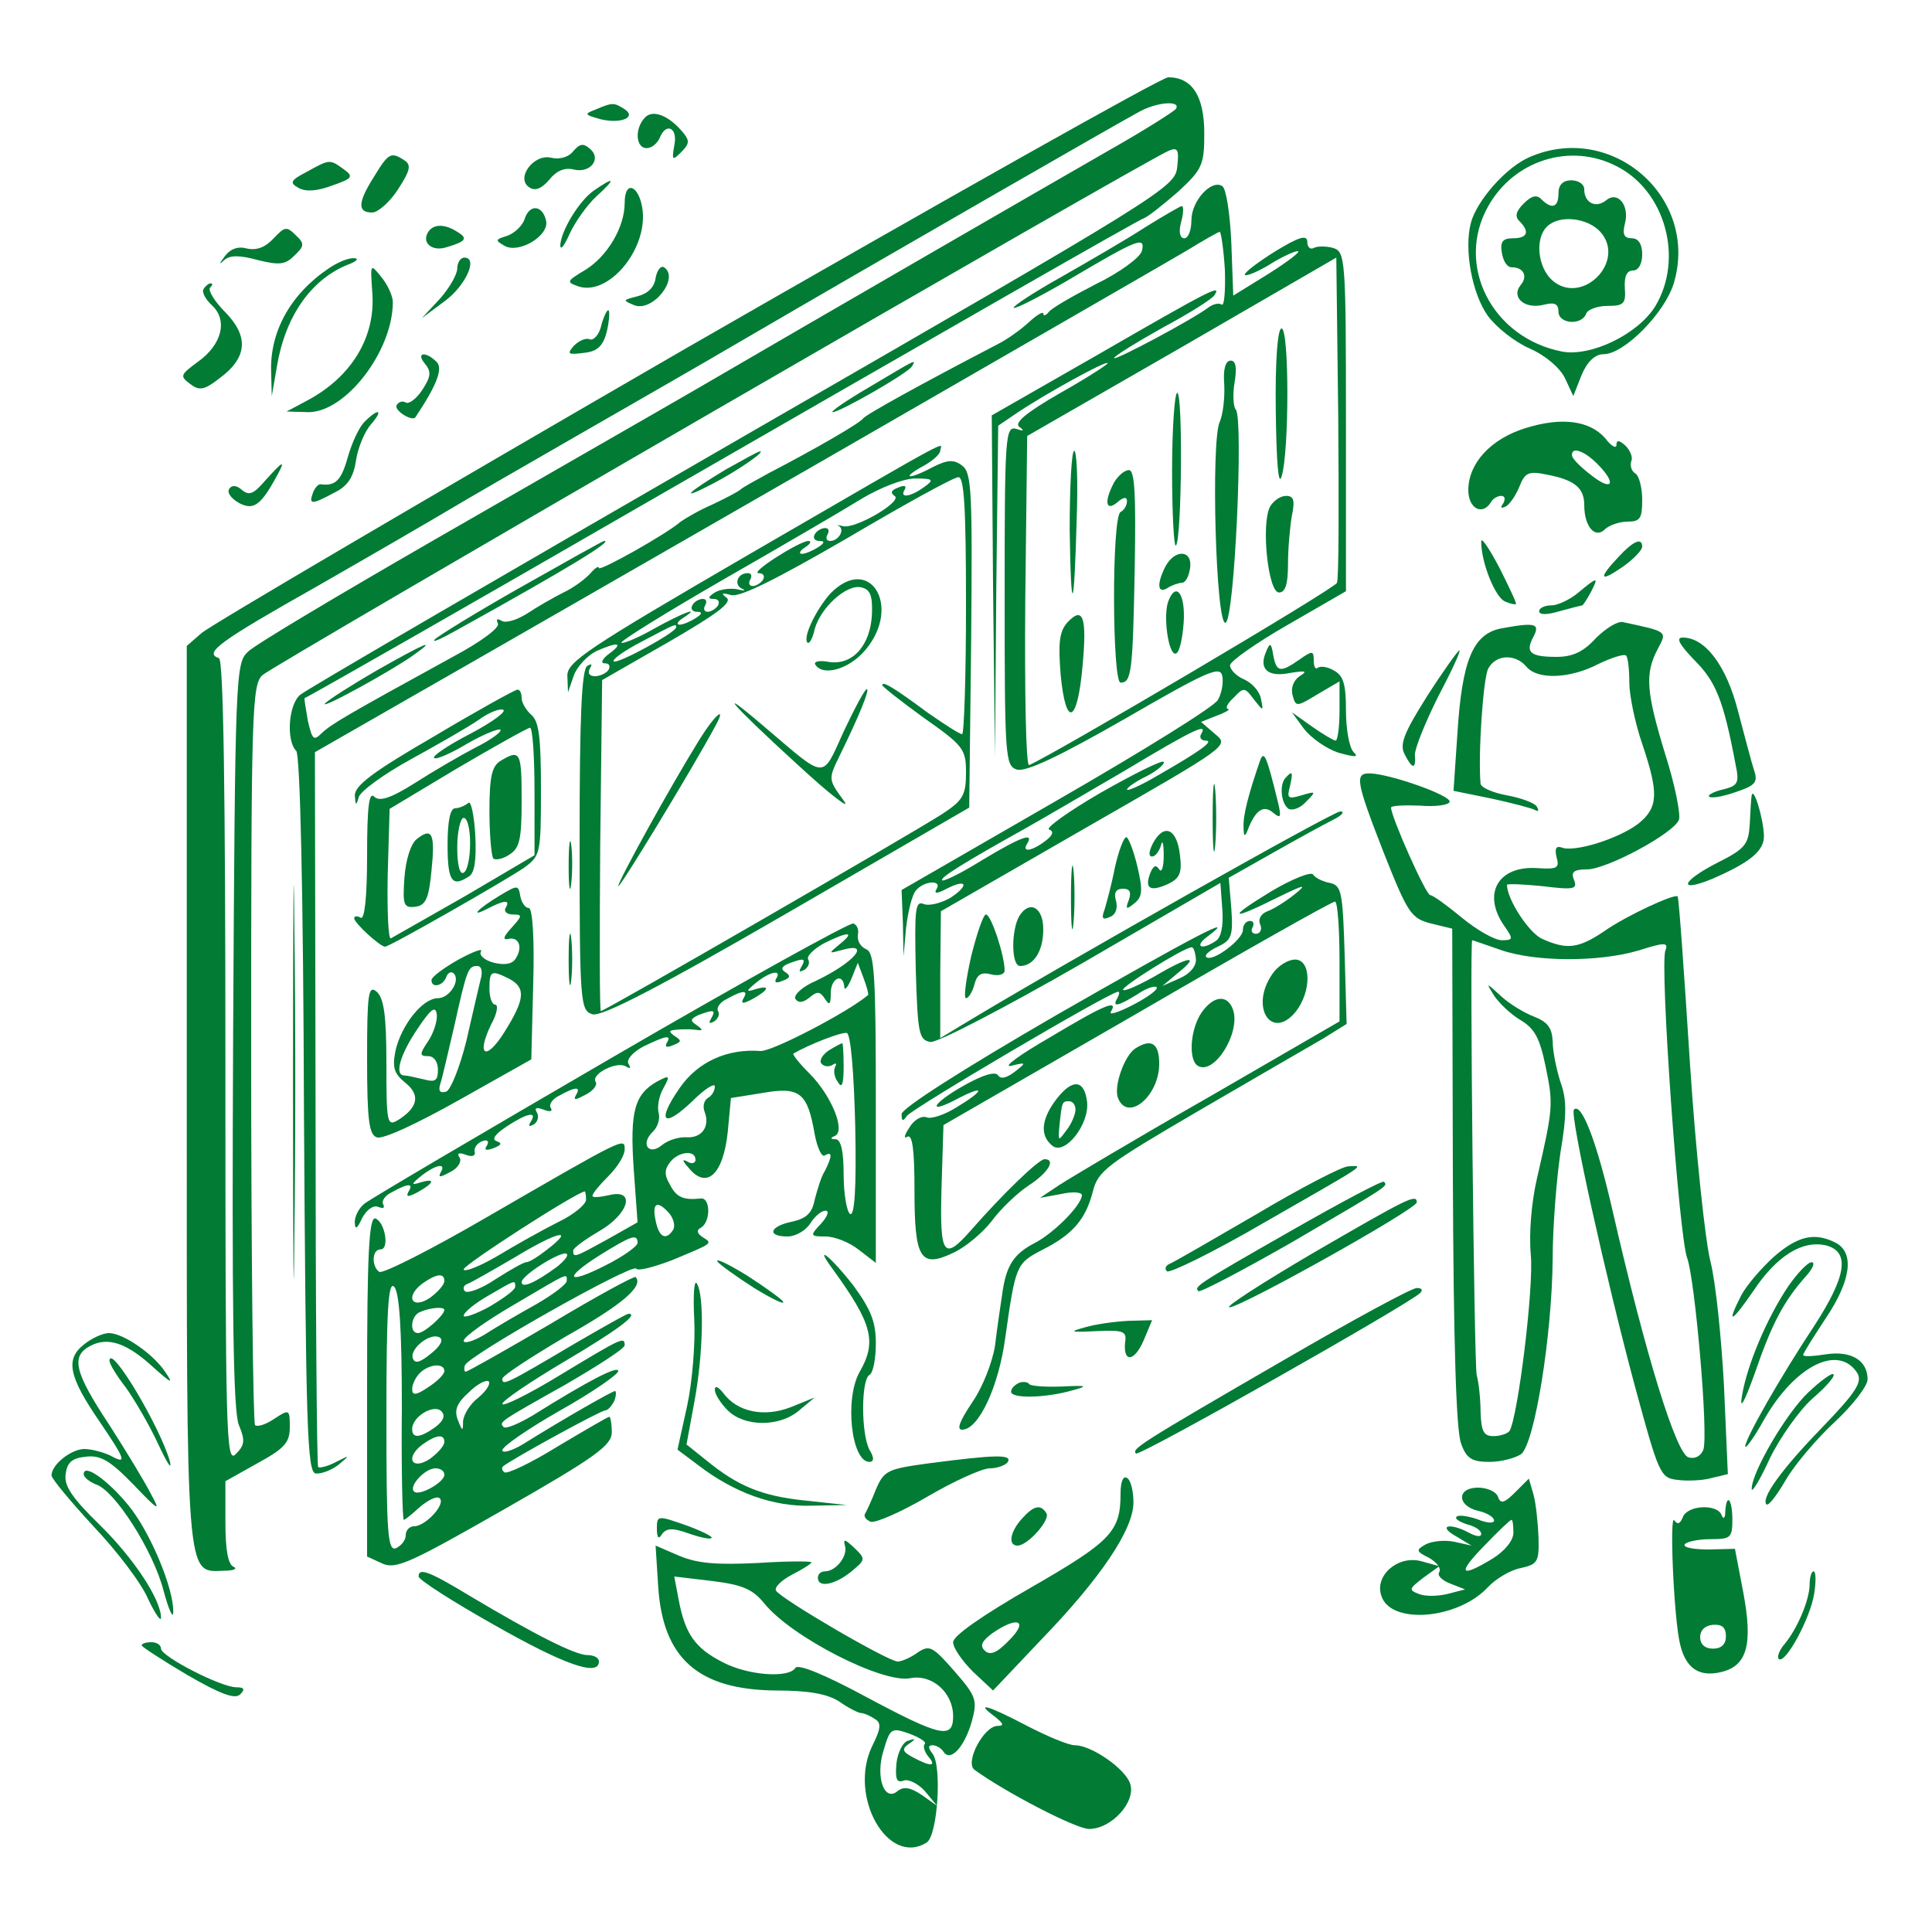
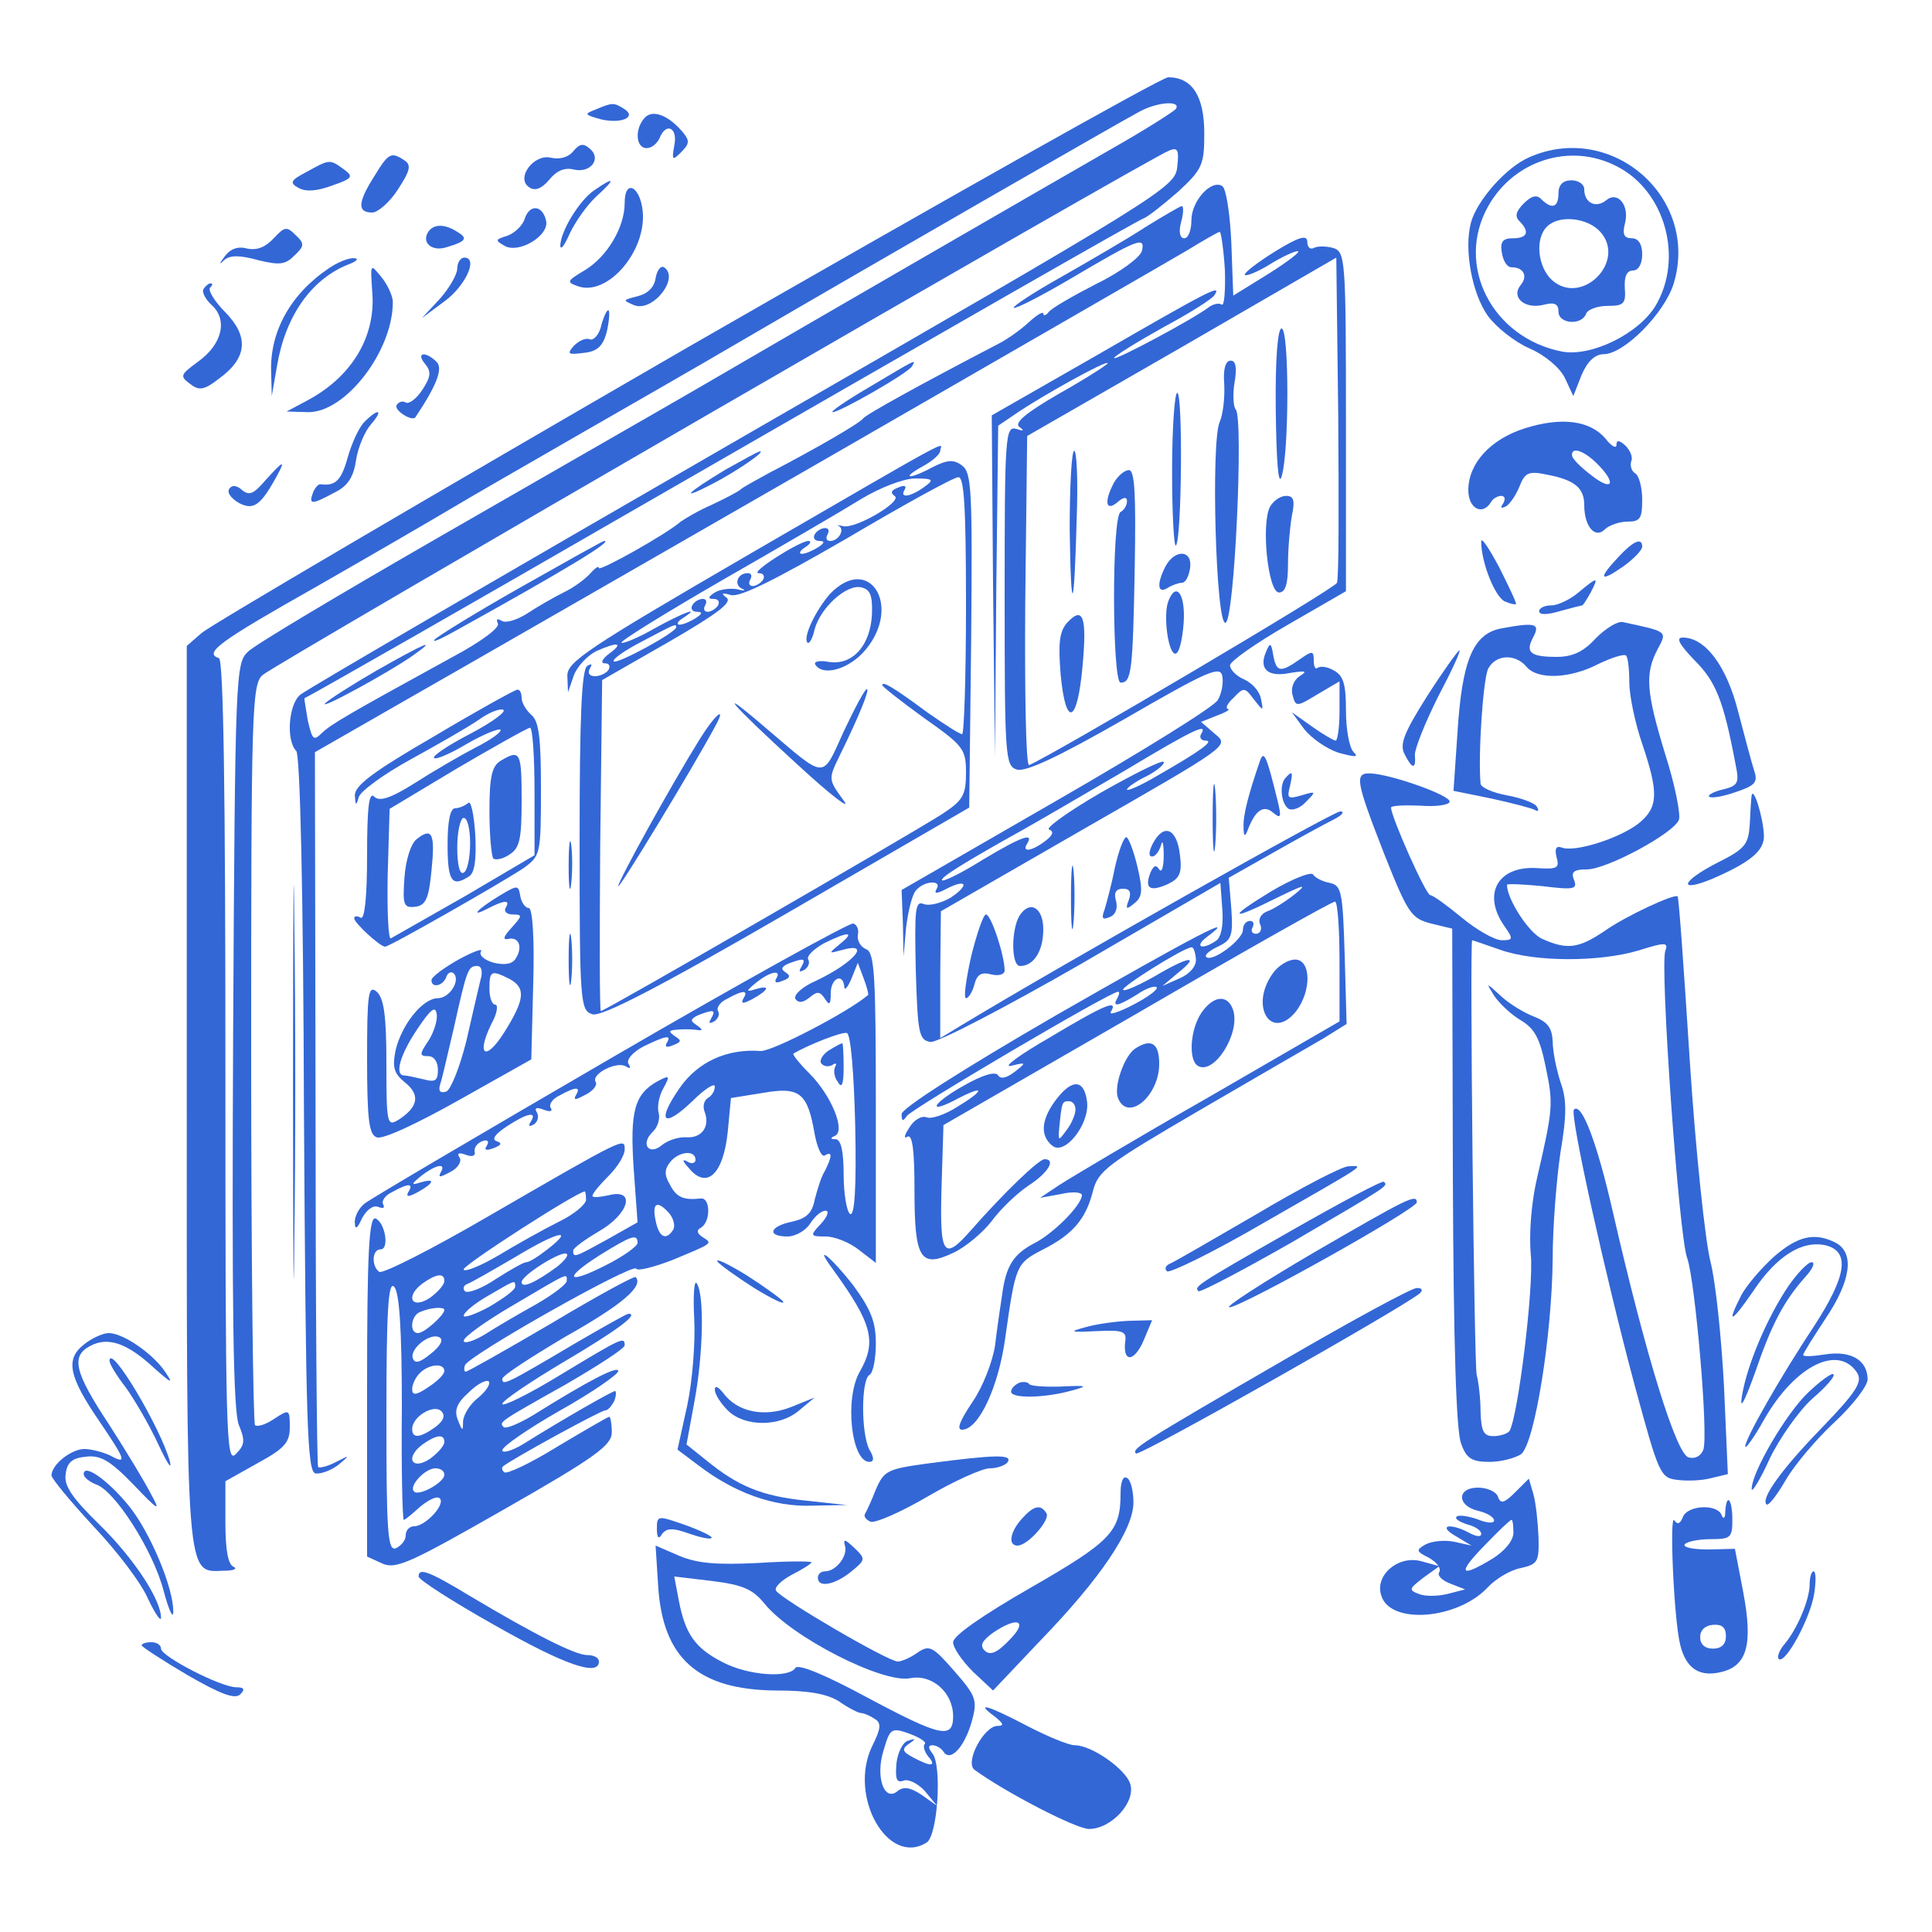
<svg xmlns="http://www.w3.org/2000/svg" version="1.0" width="300pt" height="300pt" viewBox="0 0 300 300" preserveAspectRatio="xMidYMid meet">
-   <g transform="translate(0,300) scale(0.1,-0.1)" fill="#027b35" stroke="none">
+   <g transform="translate(0,300) scale(0.1,-0.1)" fill="#3367d6" stroke="none">
    <path d="M1065 2459 c-401 -232 -740 -431 -752 -442 l-23 -20 0 -697 c0 -764 -2 -741 58 -739 15 0 21 3 15 6 -9 3 -13 27 -13 69 l0 64 50 28 c42 23 50 32 50 56 0 28 -1 28 -24 13 -13 -9 -26 -13 -30 -10 -3 4 -6 264 -6 578 0 532 1 573 18 587 18 16 1379 804 1407 814 14 6 16 1 13 -25 -3 -32 -20 -42 -674 -419 -369 -213 -679 -393 -688 -401 -18 -15 -22 -71 -6 -87 6 -6 11 -217 12 -564 3 -487 5 -555 18 -558 9 -1 24 5 35 13 19 16 19 16 -3 5 -13 -7 -26 -10 -28 -8 -2 3 -4 253 -4 557 l-1 553 143 82 c79 45 373 214 653 375 281 162 531 306 558 322 26 16 49 29 51 29 2 0 6 -27 8 -59 1 -33 -1 -57 -5 -54 -4 3 -13 1 -20 -4 -23 -18 -147 -84 -147 -79 0 3 34 24 75 47 41 22 78 45 81 51 11 17 -5 9 -180 -92 l-166 -95 2 -265 3 -265 2 257 3 257 28 19 c41 28 142 84 142 78 0 -2 -34 -24 -75 -47 -52 -30 -71 -46 -62 -52 8 -6 7 -7 -5 -3 -17 5 -18 -12 -18 -259 0 -252 1 -264 19 -270 14 -4 65 20 168 79 128 74 148 83 151 66 2 -10 -1 -27 -7 -37 -5 -10 -118 -80 -250 -156 l-241 -139 2 -51 1 -52 4 45 c3 24 9 50 15 57 13 16 42 17 32 2 -4 -7 1 -7 16 1 31 16 36 6 6 -14 -14 -8 -32 -13 -41 -10 -14 6 -15 -6 -13 -102 3 -100 5 -109 23 -112 11 -1 115 53 235 122 l215 125 3 -41 c2 -26 -2 -44 -10 -49 -22 -15 -34 -9 -14 6 52 39 -17 3 -235 -122 -145 -84 -239 -144 -239 -153 0 -11 2 -12 8 -3 7 11 316 193 328 193 3 0 2 -4 -1 -10 -9 -15 2 -12 31 6 13 9 27 14 30 11 3 -3 -13 -15 -36 -27 -23 -12 -39 -17 -35 -11 12 20 -10 11 -95 -40 -47 -27 -74 -47 -60 -44 24 6 24 5 6 -9 -13 -10 -22 -12 -26 -6 -4 7 -24 1 -54 -16 -51 -29 -57 -46 -7 -19 41 21 40 12 -3 -14 -19 -12 -40 -19 -47 -16 -8 3 -20 -4 -27 -16 -8 -12 -9 -18 -3 -14 8 4 11 -22 11 -83 0 -107 9 -122 61 -97 19 9 45 31 59 49 13 18 39 43 57 55 31 20 43 41 25 41 -9 0 -64 -53 -114 -110 -43 -49 -49 -40 -46 66 l3 97 300 173 c165 96 303 174 308 174 4 0 7 -42 7 -93 l0 -93 -202 -117 c-112 -64 -216 -126 -233 -137 l-30 -20 33 6 c17 4 32 3 32 -2 -1 -16 -44 -59 -73 -74 -33 -17 -45 -35 -51 -81 -3 -19 -8 -54 -11 -79 -4 -25 -19 -64 -35 -87 -20 -30 -25 -43 -16 -43 26 0 57 68 67 143 16 113 17 115 57 136 48 24 68 48 79 91 8 32 22 42 164 125 86 50 172 100 193 112 l37 23 -3 107 c-3 99 -5 108 -23 112 -11 2 -23 8 -26 13 -3 5 -33 -7 -65 -26 -69 -42 -65 -47 9 -10 43 21 48 22 27 5 -14 -11 -33 -23 -42 -26 -10 -4 -15 -12 -11 -21 3 -7 0 -14 -7 -14 -6 0 -8 5 -5 10 3 6 1 10 -4 10 -6 0 -11 -6 -11 -14 0 -15 -48 -51 -57 -42 -3 3 5 10 18 16 21 10 24 16 21 59 l-4 48 69 39 c37 21 79 44 93 51 14 7 19 13 11 13 -11 0 -431 -237 -588 -332 l-33 -20 0 99 1 98 224 129 c223 128 224 128 202 146 l-22 19 25 10 c14 5 21 10 17 10 -5 1 -1 9 9 18 15 16 17 16 31 -3 15 -19 15 -19 11 1 -2 11 -13 24 -26 30 -12 5 -22 15 -22 22 0 6 41 35 90 63 l90 52 0 263 c0 254 -1 264 -20 270 -11 3 -24 3 -30 0 -5 -3 -10 1 -10 9 0 12 -12 9 -51 -15 -27 -17 -48 -33 -46 -36 3 -2 20 5 38 16 19 12 39 21 44 21 6 0 -15 -16 -45 -35 l-55 -34 -3 82 c-2 45 -8 84 -14 88 -17 11 -48 -23 -48 -53 0 -16 -5 -28 -11 -28 -7 0 -9 10 -5 25 4 14 4 25 1 25 -2 0 -28 -15 -57 -33 -29 -19 -88 -53 -130 -77 -43 -24 -76 -46 -74 -48 3 -2 42 18 88 45 105 62 117 67 111 43 -3 -10 -34 -33 -71 -51 -37 -19 -70 -38 -74 -44 -4 -5 -8 -6 -8 -2 0 4 -10 -2 -22 -13 -13 -12 -34 -27 -48 -34 -121 -63 -206 -110 -210 -116 -5 -7 -70 -45 -145 -84 -22 -12 -42 -23 -45 -26 -3 -3 -22 -13 -43 -23 -21 -9 -43 -22 -50 -27 -23 -20 -127 -78 -127 -72 0 4 -6 0 -13 -8 -7 -8 -25 -22 -42 -30 -16 -8 -42 -23 -57 -33 -16 -10 -33 -15 -39 -11 -7 4 -9 3 -6 -4 4 -6 -25 -28 -70 -52 -164 -90 -188 -104 -203 -118 -13 -13 -15 -11 -22 19 -3 19 -6 34 -5 35 8 3 279 158 497 284 521 300 795 457 806 461 6 2 30 21 53 41 38 35 41 42 41 91 0 58 -19 87 -56 87 -10 0 -347 -190 -749 -421z m761 372 c-3 -4 -47 -32 -98 -61 -101 -58 -449 -259 -648 -375 -69 -40 -249 -143 -400 -230 -151 -87 -284 -166 -295 -177 -19 -18 -20 -33 -23 -595 -2 -427 0 -585 9 -606 10 -24 9 -31 -5 -45 -15 -15 -16 26 -16 608 0 420 -3 626 -10 628 -24 8 -1 25 153 112 89 51 182 105 207 120 25 15 110 64 190 110 80 46 197 113 260 150 216 126 595 344 620 357 28 15 64 17 56 4z m250 -736 c-3 -9 -442 -268 -478 -283 -5 -2 -7 112 -6 254 l3 257 240 138 240 139 3 -247 c1 -136 1 -252 -2 -258z m-211 -235 c-3 -5 0 -10 7 -10 14 0 -6 -15 -74 -54 -27 -16 -48 -25 -48 -22 0 3 14 13 31 21 17 9 28 19 26 22 -3 3 -47 -19 -98 -48 -50 -29 -86 -55 -80 -57 8 -3 6 -9 -6 -18 -21 -16 -37 -18 -28 -4 11 18 -9 11 -69 -25 -32 -20 -60 -34 -63 -32 -4 4 33 27 128 80 25 14 95 55 155 90 110 66 130 75 119 57z m-8 -349 c1 -11 -9 -23 -25 -30 l-27 -12 25 21 c35 28 15 25 -37 -6 -25 -14 -47 -24 -49 -21 -4 4 93 65 106 66 3 1 6 -7 7 -18z" />
    <path d="M1981 2363 c1 -80 4 -119 9 -103 12 37 12 230 0 230 -6 0 -10 -49 -9 -127z" />
    <path d="M1901 2403 c1 -21 -2 -47 -7 -58 -14 -30 -6 -317 9 -312 14 4 28 316 16 331 -4 4 -5 24 -2 42 4 23 2 34 -6 34 -8 0 -12 -13 -10 -37z" />
    <path d="M1820 2268 c0 -67 3 -119 6 -115 9 9 11 237 2 237 -4 0 -8 -55 -8 -122z" />
    <path d="M1661 2178 c2 -140 7 -131 11 20 2 56 0 102 -4 102 -4 0 -7 -55 -7 -122z" />
    <path d="M1730 2251 c-16 -30 -13 -46 5 -31 9 8 15 9 15 2 0 -6 -4 -14 -10 -17 -14 -8 -13 -265 0 -265 17 0 19 16 22 178 2 115 0 152 -9 152 -7 0 -17 -9 -23 -19z" />
    <path d="M1972 2213 c-14 -27 -3 -133 14 -133 10 0 14 13 14 44 0 24 3 58 6 75 5 24 3 31 -9 31 -9 0 -20 -8 -25 -17z" />
    <path d="M1810 2121 c-14 -27 -13 -44 3 -34 6 4 17 8 22 8 6 0 11 10 13 23 4 28 -23 30 -38 3z" />
    <path d="M1814 2066 c-8 -22 0 -81 11 -81 6 0 11 21 13 48 3 45 -12 65 -24 33z" />
    <path d="M1657 2033 c-12 -14 -14 -31 -10 -81 8 -83 26 -76 34 14 7 76 1 94 -24 67z" />
    <path d="M925 2830 c-18 -7 -18 -8 7 -15 32 -8 58 3 37 16 -16 10 -18 10 -44 -1z" />
    <path d="M1002 2818 c-17 -17 -15 -48 2 -48 8 0 16 7 20 15 10 26 29 17 23 -11 -4 -23 -3 -24 11 -10 13 13 13 18 2 31 -22 26 -46 35 -58 23z" />
    <path d="M890 2765 c-7 -9 -21 -13 -34 -10 -27 7 -56 -32 -34 -46 9 -6 19 -2 31 12 11 14 24 19 37 16 26 -7 45 16 26 32 -10 9 -16 8 -26 -4z" />
    <path d="M2375 2756 c-37 -16 -82 -68 -91 -102 -11 -42 2 -110 26 -144 13 -18 42 -41 65 -51 25 -11 47 -30 55 -46 l13 -28 13 33 c9 21 21 32 34 32 32 0 95 64 109 110 40 133 -96 252 -224 196z m135 -14 c76 -38 105 -144 60 -218 -27 -43 -99 -78 -144 -70 -109 21 -167 134 -115 226 40 71 127 99 199 62z" />
    <path d="M2420 2700 c0 -22 -10 -26 -27 -9 -7 7 -15 5 -27 -7 -12 -12 -14 -20 -7 -27 17 -17 13 -27 -10 -27 -15 0 -20 -5 -17 -22 2 -13 8 -23 15 -23 19 0 26 -14 14 -28 -15 -19 7 -38 37 -30 16 4 22 1 22 -11 0 -19 36 -22 43 -3 2 6 17 12 33 12 25 0 29 3 27 28 -1 18 3 27 13 27 8 0 14 10 14 25 0 16 -6 25 -16 25 -12 0 -15 6 -11 22 8 29 -11 52 -29 37 -16 -13 -34 -4 -34 17 0 8 -9 14 -20 14 -13 0 -20 -7 -20 -20z m65 -60 c41 -46 -29 -116 -75 -75 -22 20 -27 64 -8 83 19 19 63 14 83 -8z" />
    <path d="M581 2726 c-26 -41 -26 -56 -3 -56 9 0 28 17 40 36 19 29 21 38 10 45 -21 14 -25 11 -47 -25z" />
    <path d="M476 2733 c-25 -13 -27 -17 -12 -25 11 -6 28 -5 52 4 32 11 33 14 18 25 -22 16 -22 16 -58 -4z" />
    <path d="M922 2704 c-23 -16 -52 -64 -52 -86 1 -7 7 2 15 20 8 17 26 43 41 57 31 28 29 32 -4 9z" />
    <path d="M970 2685 c0 -38 -27 -83 -61 -104 -30 -18 -30 -19 -10 -26 46 -14 105 56 99 117 -4 39 -28 51 -28 13z" />
    <path d="M815 2661 c-3 -11 -16 -23 -27 -27 -19 -6 -20 -7 -4 -16 22 -12 69 16 64 39 -5 24 -25 27 -33 4z" />
    <path d="M425 2630 c-13 -14 -26 -19 -41 -16 -14 4 -26 0 -35 -12 -9 -12 -9 -14 -1 -6 9 8 24 8 53 0 33 -8 42 -7 56 7 16 15 16 19 2 32 -14 14 -17 13 -34 -5z" />
    <path d="M665 2640 c-11 -17 6 -31 28 -24 31 9 34 14 17 24 -20 13 -37 12 -45 0z" />
    <path d="M510 2583 c-59 -40 -91 -98 -89 -160 l1 -38 8 46 c13 78 53 135 110 158 14 5 18 10 10 10 -9 1 -27 -7 -40 -16z" />
    <path d="M710 2583 c0 -9 -12 -30 -27 -47 l-28 -30 35 26 c33 24 53 68 31 68 -6 0 -11 -8 -11 -17z" />
    <path d="M578 2547 c6 -70 -32 -133 -103 -170 l-30 -16 34 -1 c58 0 131 95 131 171 0 9 -8 27 -18 39 -17 21 -17 21 -14 -23z" />
    <path d="M1018 2568 c-2 -14 -12 -24 -28 -28 -23 -6 -24 -6 -5 -14 29 -11 71 43 46 59 -5 3 -11 -5 -13 -17z" />
    <path d="M316 2551 c-3 -4 3 -16 13 -25 25 -23 16 -61 -22 -88 -27 -20 -28 -22 -12 -34 14 -11 22 -10 45 8 44 32 47 65 10 103 -17 17 -27 34 -24 38 4 4 5 7 1 7 -3 0 -8 -4 -11 -9z" />
    <path d="M934 2496 c-3 -15 -12 -25 -18 -23 -6 3 -17 -2 -25 -10 -11 -13 -9 -14 15 -11 21 2 30 10 36 32 4 17 5 32 3 34 -2 2 -7 -8 -11 -22z" />
    <path d="M660 2435 c10 -12 9 -20 -4 -40 -9 -14 -21 -23 -26 -20 -5 3 -11 1 -14 -4 -5 -8 24 -26 29 -19 34 51 43 76 33 86 -17 17 -33 15 -18 -3z" />
    <path d="M1350 2399 c-36 -21 -62 -39 -57 -39 11 0 116 60 123 71 7 12 8 12 -66 -32z" />
    <path d="M566 2345 c-9 -9 -20 -34 -26 -55 -10 -36 -19 -45 -42 -42 -3 1 -9 -5 -12 -13 -7 -19 -2 -19 33 0 21 10 30 24 34 51 3 20 14 45 23 55 20 23 12 26 -10 4z" />
    <path d="M2368 2335 c-54 -17 -88 -55 -88 -96 0 -29 22 -40 35 -19 3 6 11 10 16 10 6 0 7 -5 3 -12 -5 -7 -3 -8 5 -4 7 5 16 19 21 32 8 20 14 23 42 17 42 -8 58 -20 58 -47 0 -34 17 -53 32 -38 6 6 22 12 35 12 20 0 23 5 23 34 0 19 -5 38 -11 41 -6 4 -8 12 -6 19 3 6 -2 17 -9 24 -10 9 -14 9 -14 1 0 -6 -8 -2 -17 10 -24 28 -68 34 -125 16z m112 -55 c31 -31 24 -44 -9 -18 -17 13 -30 26 -30 31 -1 14 19 7 39 -13z" />
    <path d="M1168 2142 c-258 -150 -288 -170 -287 -192 l1 -25 9 26 c5 14 21 31 35 38 34 15 43 13 20 -4 -11 -8 -14 -15 -7 -15 7 0 9 -4 6 -10 -3 -5 -13 -10 -21 -10 -9 0 -12 5 -8 12 4 7 3 8 -4 4 -9 -5 -12 -82 -12 -271 0 -253 1 -264 20 -270 14 -4 100 40 302 157 l283 164 3 259 c2 232 1 261 -14 272 -13 10 -23 9 -45 -2 -37 -20 -52 -19 -16 1 15 8 27 19 27 24 0 12 39 34 -292 -158z m266 101 c-21 -15 -38 -17 -29 -3 3 6 -1 7 -10 3 -11 -4 -13 -8 -6 -13 14 -8 -61 -52 -80 -47 -8 2 -11 2 -6 0 9 -6 -1 -23 -14 -23 -6 0 -7 5 -4 10 3 6 2 10 -4 10 -5 0 -13 -4 -16 -10 -3 -5 0 -10 7 -10 9 0 9 -3 -2 -10 -8 -5 -19 -10 -25 -10 -5 0 -3 5 5 10 8 5 11 10 5 10 -15 -1 -92 -50 -77 -50 7 0 10 -4 7 -10 -3 -5 -11 -10 -16 -10 -6 0 -7 5 -4 10 3 6 2 10 -4 10 -16 0 -22 -18 -9 -24 7 -3 4 -4 -7 -1 -11 2 -27 0 -35 -5 -11 -7 -11 -10 -2 -10 7 0 10 -4 7 -10 -3 -5 -11 -10 -16 -10 -6 0 -7 5 -4 10 3 6 2 10 -4 10 -5 0 -13 -4 -16 -10 -3 -5 0 -10 7 -10 9 0 9 -3 -2 -10 -8 -5 -19 -10 -25 -10 -5 0 -3 5 5 10 31 20 1 9 -44 -16 -26 -15 -49 -24 -51 -22 -3 2 68 46 158 98 89 51 185 107 214 125 30 18 66 32 84 32 29 0 30 -2 13 -14z m66 -183 c0 -110 -3 -200 -6 -200 -4 0 -27 15 -53 33 -54 40 -71 50 -71 43 0 -2 29 -25 65 -51 61 -43 65 -48 65 -85 0 -35 -5 -43 -37 -64 -43 -28 -524 -306 -530 -306 -2 0 -2 116 -1 257 l3 257 103 59 c76 44 100 62 90 69 -9 7 -7 8 7 4 14 -4 71 25 180 88 88 52 166 95 173 95 9 1 12 -45 12 -199z m-450 -34 c0 -8 -92 -58 -97 -53 -3 3 17 17 44 31 53 28 53 28 53 22z" />
    <path d="M1289 2078 c-22 -25 -43 -68 -35 -76 3 -2 8 7 11 21 9 33 49 70 72 65 14 -3 18 -12 17 -41 -2 -48 -29 -80 -66 -75 -15 3 -25 1 -22 -4 12 -19 53 -7 78 23 57 68 6 150 -55 87z" />
    <path d="M1310 1864 c-34 -75 -26 -75 -119 4 -85 73 -57 40 46 -54 53 -49 86 -74 73 -57 -24 33 -24 33 -6 70 30 61 47 103 42 103 -3 0 -19 -30 -36 -66z" />
    <path d="M1087 1853 c-46 -74 -127 -221 -127 -229 0 -7 115 182 151 249 18 33 -1 17 -24 -20z" />
    <path d="M1127 2271 c-60 -36 -74 -50 -22 -23 39 20 85 52 75 51 -3 0 -26 -13 -53 -28z" />
    <path d="M412 2254 c-18 -21 -25 -24 -36 -15 -9 8 -16 8 -20 2 -4 -6 3 -15 15 -22 23 -12 34 -4 60 44 13 24 8 21 -19 -9z" />
    <path d="M2300 2159 c0 -33 22 -87 37 -93 9 -4 16 -5 17 -4 1 2 -11 27 -26 57 -16 30 -28 48 -28 40z" />
    <path d="M810 2089 c-69 -39 -129 -76 -135 -82 -5 -6 10 1 35 15 175 97 243 139 228 138 -2 0 -59 -32 -128 -71z" />
    <path d="M2513 2135 c-32 -34 -29 -40 7 -15 17 12 30 26 30 31 0 15 -14 9 -37 -16z" />
    <path d="M2451 2080 c-13 -11 -32 -20 -42 -20 -10 0 -19 -4 -19 -9 0 -6 12 -6 32 0 18 5 34 9 35 9 1 0 7 9 13 20 13 25 11 25 -19 0z" />
    <path d="M2478 2009 c-19 -21 -36 -29 -61 -29 -41 0 -49 7 -36 31 11 21 3 23 -51 13 -43 -9 -60 -50 -67 -164 l-6 -88 59 -12 c32 -7 63 -15 68 -18 5 -3 6 0 2 6 -3 5 -24 13 -46 17 -22 4 -40 12 -41 18 -4 45 4 164 12 179 12 22 42 23 59 3 17 -21 68 -19 112 4 21 10 40 16 43 13 3 -3 5 -22 5 -42 0 -20 9 -63 20 -95 26 -77 25 -99 -6 -124 -30 -23 -99 -45 -119 -37 -9 3 -11 -2 -8 -15 5 -17 1 -19 -30 -17 -61 4 -86 -40 -51 -90 14 -20 14 -22 -4 -22 -11 0 -39 16 -62 35 -23 19 -45 35 -49 35 -7 0 -61 122 -61 136 0 3 20 4 45 3 25 -2 45 1 46 6 2 10 -92 43 -123 44 -25 1 -23 -11 21 -124 37 -93 42 -101 73 -109 l33 -8 1 -387 c1 -253 5 -395 13 -413 8 -23 17 -28 44 -28 18 0 40 6 49 12 21 17 48 184 49 304 0 49 6 123 12 164 10 59 10 83 0 110 -6 19 -12 47 -12 63 -1 21 -8 30 -28 38 -16 6 -39 20 -52 32 -24 22 -24 22 -11 1 8 -12 26 -29 41 -38 22 -13 30 -28 39 -72 12 -58 12 -64 -13 -172 -9 -38 -13 -87 -10 -120 5 -51 -20 -252 -33 -274 -3 -4 -14 -8 -25 -8 -15 0 -19 7 -20 38 0 20 -3 46 -6 57 -4 16 -11 675 -7 675 1 0 21 -7 44 -15 54 -19 153 -19 214 -1 41 13 47 13 42 0 -9 -22 21 -446 34 -478 12 -34 33 -272 25 -297 -4 -10 -13 -15 -23 -12 -19 5 -66 156 -118 383 -24 105 -48 169 -60 157 -7 -7 50 -263 94 -427 38 -140 40 -145 67 -148 15 -2 39 -1 53 3 l25 6 -6 137 c-4 75 -13 162 -21 193 -8 31 -23 171 -32 310 -9 140 -17 255 -19 257 -4 5 -80 -30 -114 -54 -40 -27 -58 -29 -96 -12 -21 9 -55 62 -55 84 0 2 25 1 55 -2 49 -6 55 -5 49 10 -5 12 0 16 20 16 31 0 135 56 143 77 3 8 -6 54 -21 101 -30 98 -32 126 -12 164 15 28 16 27 -54 42 -8 2 -27 -10 -42 -25z" />
    <path d="M2631 1975 c33 -33 45 -61 64 -162 6 -29 4 -33 -20 -39 -14 -3 -24 -9 -21 -11 3 -3 21 0 41 7 30 10 35 15 29 33 -4 12 -15 54 -25 92 -18 71 -51 115 -86 115 -11 0 -6 -10 18 -35z" />
    <path d="M585 1959 c-38 -22 -74 -45 -80 -51 -11 -12 99 48 136 74 41 29 18 19 -56 -23z" />
    <path d="M1966 1988 c-12 -27 3 -40 37 -33 25 4 28 3 15 -5 -9 -6 -14 -18 -11 -29 5 -19 6 -19 39 1 l34 20 0 -46 c0 -25 -3 -46 -6 -46 -3 0 -20 10 -37 22 l-31 22 19 -26 c11 -14 35 -31 54 -37 26 -7 31 -7 23 1 -7 7 -12 36 -12 65 0 41 -4 54 -19 62 -10 6 -21 7 -25 4 -3 -3 -6 1 -6 11 0 16 -2 16 -22 2 -30 -21 -36 -20 -41 7 -3 19 -5 20 -11 5z" />
    <path d="M2216 1919 c-36 -57 -43 -75 -35 -90 12 -24 18 -24 16 -1 0 10 16 50 36 90 21 40 36 72 33 72 -2 0 -25 -32 -50 -71z" />
    <path d="M673 1856 c-95 -55 -122 -76 -122 -91 1 -16 2 -17 6 -3 2 9 39 36 81 59 42 23 89 50 105 61 15 11 32 18 38 16 7 -2 -16 -19 -50 -37 -35 -18 -60 -35 -57 -38 3 -3 26 7 51 22 26 15 49 24 52 22 3 -3 -15 -16 -39 -28 -23 -12 -66 -37 -94 -55 -38 -24 -55 -29 -63 -21 -8 8 -11 -16 -11 -92 0 -65 -4 -100 -10 -96 -5 3 -10 3 -10 -1 0 -7 40 -44 48 -44 7 0 182 100 215 122 26 19 27 21 27 122 0 80 -3 106 -15 116 -8 7 -15 19 -15 26 0 8 -3 14 -7 13 -5 -1 -63 -33 -130 -73z m157 -85 l0 -99 -107 -63 c-60 -34 -112 -64 -116 -66 -4 -3 -6 42 -5 98 l3 103 105 63 c58 34 108 62 113 63 4 0 7 -45 7 -99z" />
    <path d="M778 1819 c-14 -8 -18 -24 -18 -78 0 -37 3 -70 6 -74 3 -3 15 -1 25 6 16 10 19 24 19 84 0 75 -2 80 -32 62z" />
    <path d="M727 1753 c-5 -4 -14 -8 -20 -8 -8 0 -12 -20 -12 -57 0 -57 7 -66 33 -49 9 5 12 26 10 65 -2 32 -7 54 -11 49z m3 -62 c0 -22 -4 -43 -10 -46 -6 -4 -10 12 -10 39 0 25 5 46 10 46 6 0 10 -18 10 -39z" />
    <path d="M647 1697 c-9 -7 -17 -32 -19 -60 -3 -43 -1 -47 17 -45 16 2 21 13 25 56 6 58 1 68 -23 49z" />
    <path d="M1957 1820 c-18 -52 -27 -86 -26 -104 0 -15 2 -16 6 -6 12 32 25 41 40 28 12 -10 13 -7 7 18 -17 69 -21 79 -27 64z" />
    <path d="M455 1320 c0 -272 1 -384 2 -247 2 136 2 358 0 495 -1 136 -2 24 -2 -248z" />
    <path d="M1883 1730 c0 -47 2 -66 4 -42 2 23 2 61 0 85 -2 23 -4 4 -4 -43z" />
    <path d="M1997 1793 c-11 -10 -8 -41 4 -49 6 -3 18 1 27 11 16 16 16 17 -7 10 -21 -6 -23 -5 -18 14 5 22 4 25 -6 14z" />
    <path d="M2720 1765 c-1 -5 -2 -26 -3 -45 -2 -31 -7 -38 -49 -59 -57 -29 -64 -48 -10 -26 60 26 82 44 81 68 -1 27 -16 76 -19 62z" />
    <path d="M883 1655 c0 -33 2 -45 4 -27 2 18 2 45 0 60 -2 15 -4 0 -4 -33z" />
    <path d="M1790 1690 c-6 -12 -7 -20 -1 -20 5 0 11 8 14 18 2 9 4 2 4 -16 0 -18 -3 -28 -7 -22 -5 8 -9 6 -14 -6 -9 -24 0 -29 27 -17 19 9 23 17 19 47 -5 40 -25 48 -42 16z" />
    <path d="M1731 1652 c-5 -26 -13 -55 -16 -65 -5 -13 -3 -16 8 -11 9 3 13 13 10 25 -4 13 0 19 11 19 10 0 13 -5 9 -17 -6 -15 -4 -16 8 -6 13 10 14 20 5 58 -6 25 -14 45 -17 45 -4 0 -12 -21 -18 -48z" />
    <path d="M1663 1605 c0 -44 2 -61 4 -37 2 23 2 59 0 80 -2 20 -4 1 -4 -43z" />
    <path d="M777 1610 c-35 -21 -49 -36 -20 -21 27 14 36 14 28 1 -3 -5 2 -10 11 -10 16 0 15 -2 -2 -21 -12 -13 -14 -19 -5 -17 17 4 23 -13 12 -30 -5 -9 -17 -11 -34 -7 -15 4 -24 12 -20 18 3 5 -13 -1 -35 -13 -23 -13 -42 -27 -42 -32 0 -13 18 -9 23 5 2 6 7 9 11 6 12 -11 -6 -39 -24 -39 -24 0 -57 -42 -66 -82 -5 -26 -2 -35 15 -49 24 -19 20 -38 -9 -57 -19 -12 -20 -9 -20 87 0 75 -4 101 -15 111 -13 11 -15 -2 -15 -104 0 -95 3 -118 15 -122 9 -4 64 22 128 58 l112 63 3 118 c2 70 -1 117 -7 117 -5 0 -11 8 -13 18 -3 18 -4 18 -31 2z m-31 -132 c-3 -13 -13 -55 -22 -95 -10 -40 -24 -75 -31 -78 -10 -3 -13 1 -9 13 3 9 12 49 21 87 20 90 22 95 36 95 7 0 9 -9 5 -22z m45 2 c26 -14 24 -32 -8 -83 -29 -46 -44 -36 -20 13 9 16 11 30 6 30 -5 0 -9 11 -9 25 0 28 3 29 31 15z m-125 -95 c-15 -22 -15 -25 -1 -25 9 0 15 -9 15 -21 0 -17 -4 -20 -22 -15 -13 3 -26 6 -30 6 -16 0 -7 32 20 72 20 30 28 37 30 24 2 -9 -4 -28 -12 -41z" />
    <path d="M1583 1578 c-13 -22 -13 -78 1 -78 21 0 36 23 36 57 0 34 -21 46 -37 21z" />
    <path d="M1508 1515 c-8 -36 -12 -65 -8 -65 4 0 10 10 13 21 4 16 11 20 26 16 12 -3 21 0 21 6 0 23 -21 87 -29 87 -4 0 -14 -29 -23 -65z" />
    <path d="M883 1510 c0 -36 2 -50 4 -32 2 17 2 47 0 65 -2 17 -4 3 -4 -33z" />
    <path d="M949 1357 c-201 -117 -373 -218 -383 -226 -9 -7 -16 -21 -15 -30 0 -11 4 -9 11 7 7 13 17 21 25 18 8 -3 11 -2 8 4 -3 5 3 14 14 19 25 14 34 14 25 0 -4 -8 0 -8 15 0 25 14 28 22 4 15 -15 -5 -15 -3 1 10 23 18 40 21 30 5 -4 -8 0 -7 15 1 12 6 18 16 15 22 -5 7 -2 9 9 5 10 -4 16 -2 14 5 -1 6 4 13 12 16 8 3 11 0 7 -7 -5 -7 -1 -8 10 -4 13 5 14 8 5 11 -8 3 -2 11 16 23 32 21 48 24 37 7 -4 -7 -3 -8 5 -4 6 4 8 12 5 18 -5 8 -1 9 10 5 10 -4 15 -3 11 3 -3 5 3 14 14 19 25 14 34 14 25 0 -4 -8 0 -7 15 1 12 6 19 15 16 20 -8 12 33 33 47 24 7 -4 8 -3 4 4 -4 6 6 18 23 27 35 17 45 19 36 5 -3 -6 1 -7 10 -3 13 5 14 7 3 14 -10 7 -10 9 2 10 8 1 22 1 30 0 12 -2 12 0 2 7 -11 7 -10 10 3 16 24 9 27 8 19 -6 -4 -7 -3 -8 5 -4 6 4 9 11 6 16 -3 5 3 14 14 19 25 14 34 14 25 0 -4 -8 0 -8 15 0 25 14 28 22 4 15 -15 -5 -15 -3 1 10 22 18 41 21 31 6 -3 -6 1 -7 10 -3 12 4 13 8 5 13 -8 5 -7 9 5 14 24 9 27 8 19 -6 -4 -7 -3 -8 5 -4 6 4 9 11 6 16 -3 5 8 16 24 25 38 19 50 19 25 -1 -18 -15 -18 -15 4 -9 46 13 18 -20 -41 -48 -21 -9 -35 -22 -32 -28 5 -7 12 -6 22 2 12 10 16 10 24 -2 7 -11 9 -9 9 9 0 23 19 32 21 10 0 -7 5 -2 11 12 l10 25 9 -24 c5 -13 8 -25 7 -26 -30 -26 -149 -88 -167 -87 -52 4 -98 -17 -126 -58 -36 -52 -25 -63 20 -20 19 19 35 29 35 23 0 -7 -5 -15 -11 -18 -6 -4 -8 -13 -5 -21 9 -23 -4 -41 -27 -40 -12 1 -29 -4 -39 -12 -20 -17 -34 1 -15 20 8 7 12 20 10 29 -3 9 0 27 7 39 11 20 10 21 -9 11 -36 -20 -43 -47 -37 -136 l6 -83 -46 -26 c-51 -28 -54 -30 -54 -18 0 4 18 17 40 30 47 27 58 67 15 56 -14 -3 -25 -4 -25 -1 0 4 11 17 25 31 14 14 25 32 25 41 0 19 2 20 -214 -105 -86 -50 -161 -88 -167 -85 -12 8 -12 35 2 35 14 0 7 42 -8 48 -10 3 -13 -54 -13 -261 l0 -264 24 -11 c21 -9 43 1 190 85 142 81 166 99 166 119 0 13 -2 24 -4 24 -2 0 -38 -21 -80 -46 -42 -26 -80 -44 -83 -40 -4 3 -4 7 -2 9 15 12 152 87 159 87 4 0 10 7 14 15 3 8 3 15 1 15 -4 0 -78 -42 -142 -82 -18 -11 -33 -15 -33 -10 0 6 41 34 90 62 50 28 90 56 90 61 0 9 -45 -14 -133 -69 -22 -13 -41 -21 -45 -18 -7 8 -9 7 96 66 50 29 92 56 92 61 0 14 -4 12 -100 -46 -49 -30 -90 -50 -90 -45 0 5 43 34 95 65 83 49 118 75 101 75 -3 0 -40 -21 -83 -46 -108 -64 -113 -66 -113 -55 0 5 45 34 99 66 87 49 121 78 108 92 -2 2 -61 -30 -131 -72 -70 -41 -130 -75 -133 -75 -2 0 -3 5 -1 10 5 15 262 160 266 150 2 -4 26 2 55 13 65 27 64 26 48 36 -9 6 -10 11 -2 15 15 10 14 47 -1 45 -27 -3 -38 2 -48 22 -9 15 -8 24 1 35 13 16 39 19 39 3 0 -5 -6 -7 -12 -3 -9 5 -9 2 1 -9 28 -35 54 -11 61 55 l5 53 50 8 c57 10 69 0 80 -64 4 -21 11 -37 16 -33 12 7 11 -2 0 -24 -6 -9 -12 -30 -16 -45 -4 -21 -13 -29 -35 -34 -35 -7 -40 -23 -7 -23 12 0 28 9 35 20 7 11 17 20 24 20 6 0 3 -9 -7 -20 -18 -19 -17 -20 7 -20 14 0 37 -9 52 -21 l26 -20 0 241 c0 206 -2 241 -15 246 -9 4 -14 13 -13 22 2 8 -1 16 -7 18 -5 2 -175 -92 -376 -209z m379 -106 c2 -96 -1 -140 -8 -136 -5 3 -10 31 -10 61 0 36 -4 54 -12 55 -9 0 -9 2 -2 5 18 7 -5 63 -39 97 -16 16 -27 30 -25 31 24 14 75 34 83 32 6 -2 11 -61 13 -145z m-418 -114 c0 -7 -19 -23 -42 -34 -24 -12 -67 -36 -95 -53 -29 -17 -53 -26 -53 -21 0 7 172 118 188 121 1 0 2 -6 2 -13z m130 -22 c6 -8 9 -19 5 -25 -11 -17 -22 -11 -27 15 -6 28 3 32 22 10z m-190 -55 c-14 -11 -28 -20 -33 -20 -4 0 -25 -12 -47 -26 -22 -15 -44 -23 -48 -19 -4 4 -2 9 3 11 6 2 39 21 75 42 66 40 94 46 50 12z m140 10 c0 -5 -22 -21 -50 -35 -61 -31 -66 -20 -7 17 47 29 57 33 57 18z m-125 -37 c-34 -25 -55 -34 -55 -24 0 11 63 50 70 44 3 -3 -4 -11 -15 -20z m-175 -22 c0 -6 -10 -17 -22 -26 -28 -19 -40 1 -12 22 21 15 34 17 34 4z m190 0 c0 -5 -21 -21 -47 -36 -27 -15 -63 -36 -80 -47 -18 -11 -33 -15 -33 -10 0 6 35 31 78 56 88 52 82 49 82 37z m-256 -196 c-1 -96 1 -175 3 -175 2 0 13 9 25 20 12 10 25 17 30 14 12 -8 -21 -44 -39 -44 -7 0 -13 -6 -13 -14 0 -8 -7 -16 -15 -20 -13 -5 -15 22 -15 206 0 165 3 209 12 200 8 -8 12 -64 12 -187z m176 187 c0 -5 -18 -18 -40 -31 -22 -12 -40 -18 -40 -14 0 5 17 19 38 31 43 25 42 25 42 14z m-110 -36 c0 -8 -31 -36 -41 -36 -14 0 -11 28 4 33 16 7 37 8 37 3z m-21 -68 c-17 -14 -25 -16 -28 -7 -5 15 28 41 42 32 6 -4 0 -14 -14 -25z m21 -27 c0 -5 -11 -16 -25 -25 -19 -13 -25 -13 -25 -3 0 7 5 18 12 25 14 14 38 16 38 3z m53 -41 c-13 -10 -23 -26 -24 -37 0 -16 -1 -16 -8 2 -6 15 -2 26 17 43 13 13 27 20 31 17 3 -4 -4 -15 -16 -25z m-67 -46 c-24 -17 -36 -18 -36 -3 0 19 33 39 45 28 7 -7 4 -15 -9 -25z m14 -23 c0 -6 -10 -17 -22 -26 -28 -19 -40 1 -12 22 21 15 34 17 34 4z m0 -51 c0 -12 -40 -34 -47 -26 -9 8 17 36 33 36 8 0 14 -4 14 -10z" />
    <path d="M1287 1369 c-9 -6 -15 -15 -12 -20 4 -5 11 -6 17 -3 6 4 8 3 5 -2 -3 -6 -2 -16 4 -24 6 -11 9 -4 9 23 0 20 -1 37 -2 37 -2 0 -11 -5 -21 -11z" />
    <path d="M1976 1488 c-36 -51 -2 -105 36 -59 25 32 24 81 -1 81 -11 0 -27 -10 -35 -22z" />
    <path d="M1866 1428 c-18 -26 -21 -74 -6 -83 25 -15 66 50 55 86 -8 25 -30 24 -49 -3z" />
    <path d="M1763 1372 c-17 -11 -34 -59 -27 -77 15 -38 64 3 64 53 0 32 -12 40 -37 24z" />
    <path d="M1641 1294 c-24 -31 -27 -57 -7 -73 19 -16 58 33 54 68 -4 34 -22 37 -47 5z m29 -17 c0 -7 -6 -22 -14 -32 -13 -18 -13 -17 -11 6 4 38 4 39 15 39 6 0 10 -6 10 -13z" />
    <path d="M1950 1114 c-69 -40 -129 -75 -135 -77 -5 -3 -7 -7 -3 -11 3 -4 71 29 150 75 164 94 157 89 132 88 -10 0 -75 -34 -144 -75z" />
    <path d="M2005 1089 c-149 -85 -151 -87 -144 -94 3 -2 68 32 145 76 154 90 149 87 143 94 -3 2 -67 -32 -144 -76z" />
    <path d="M2040 1055 c-80 -47 -139 -85 -131 -85 18 0 290 152 291 163 0 14 -15 6 -160 -78z" />
    <path d="M2755 1049 c-20 -18 -43 -45 -51 -60 -24 -47 -16 -44 19 7 36 54 76 79 113 70 37 -10 31 -48 -19 -125 -53 -80 -107 -175 -107 -187 0 -5 14 14 30 43 48 83 115 116 144 71 8 -14 -1 -29 -55 -85 -64 -66 -95 -110 -86 -119 3 -3 16 14 30 38 14 24 48 64 76 90 28 26 51 56 51 66 0 30 -26 45 -65 39 -19 -3 -35 -4 -35 -1 0 3 16 28 35 57 39 58 45 101 16 117 -33 17 -59 11 -96 -21z" />
    <path d="M1114 1041 c4 -5 29 -23 57 -41 28 -17 48 -27 45 -21 -4 5 -29 23 -57 41 -28 17 -48 27 -45 21z" />
    <path d="M1294 1028 c60 -83 68 -111 41 -158 -24 -42 -13 -140 15 -140 7 0 8 6 0 19 -13 25 -13 108 0 116 6 3 10 26 10 49 0 34 -8 53 -35 90 -36 46 -63 67 -31 24z" />
    <path d="M2777 1003 c-33 -49 -64 -122 -72 -170 -4 -24 3 -12 20 35 26 76 45 112 79 150 11 12 15 22 9 22 -6 0 -22 -17 -36 -37z" />
    <path d="M1078 952 c2 -37 -3 -98 -11 -135 l-15 -68 32 -24 c56 -43 117 -65 176 -63 l55 1 -65 7 c-67 7 -104 22 -154 63 l-30 24 12 65 c14 74 16 167 4 185 -4 7 -6 -18 -4 -55z" />
    <path d="M1995 889 c-228 -132 -238 -139 -231 -146 5 -5 417 228 441 249 5 5 3 8 -5 8 -8 0 -100 -50 -205 -111z" />
    <path d="M1685 939 c-26 -7 -23 -8 17 -6 43 2 48 0 45 -18 -3 -32 15 -29 29 4 l13 31 -37 -1 c-20 -1 -50 -5 -67 -10z" />
    <path d="M130 912 c-29 -23 -23 -50 25 -120 40 -59 43 -67 16 -52 -11 5 -29 10 -40 10 -20 0 -51 -24 -51 -41 0 -5 30 -41 66 -80 36 -38 74 -88 84 -112 11 -23 20 -36 20 -29 0 28 -42 92 -95 144 -43 42 -56 61 -53 79 2 18 10 25 31 27 23 3 38 -6 74 -43 39 -41 43 -43 28 -16 -9 18 -38 66 -65 108 -55 83 -60 107 -30 123 28 15 58 4 99 -34 27 -24 31 -26 18 -7 -19 29 -66 61 -88 61 -9 0 -27 -8 -39 -18z" />
    <path d="M170 887 c0 -5 11 -23 25 -41 13 -18 36 -57 50 -87 14 -30 22 -43 19 -29 -14 52 -93 185 -94 157z" />
    <path d="M2808 838 c-34 -32 -88 -124 -88 -150 0 -7 13 14 28 47 16 33 46 75 66 93 21 18 36 35 33 38 -2 3 -20 -10 -39 -28z" />
    <path d="M1583 853 c-7 -3 -13 -9 -13 -14 0 -11 53 -10 95 2 26 7 23 8 -17 6 -27 -1 -49 1 -50 4 -2 3 -9 4 -15 2z" />
    <path d="M1110 842 c0 -7 9 -21 20 -32 26 -26 81 -26 111 0 l24 20 -37 -15 c-41 -16 -83 -8 -105 22 -8 10 -13 12 -13 5z" />
    <path d="M1444 728 c-66 -9 -71 -11 -84 -41 -7 -18 -15 -35 -17 -38 -2 -4 2 -9 9 -12 8 -2 47 15 88 39 41 24 85 44 97 44 12 0 25 5 28 10 7 12 -21 11 -121 -2z" />
    <path d="M130 711 c0 -5 9 -12 19 -16 29 -9 89 -103 105 -165 8 -30 15 -45 15 -33 1 36 -36 125 -70 166 -32 39 -69 65 -69 48z" />
    <path d="M1740 681 c0 -59 -14 -74 -139 -146 -75 -43 -121 -75 -121 -85 0 -9 14 -29 31 -46 l31 -29 72 76 c95 98 146 174 146 216 0 17 -4 35 -10 38 -6 4 -10 -6 -10 -24z m-173 -228 c-19 -20 -30 -24 -38 -16 -8 8 -4 15 12 27 39 27 57 20 26 -11z" />
    <path d="M2353 683 c-17 -17 -23 -19 -27 -7 -3 8 -17 14 -31 14 -33 0 -33 -28 0 -36 14 -3 25 -10 25 -15 0 -5 -12 -4 -26 2 -15 5 -29 7 -32 4 -4 -3 4 -8 16 -12 12 -3 22 -9 22 -15 0 -5 -8 -4 -19 2 -30 16 -49 11 -21 -5 l25 -15 -27 6 c-15 3 -34 1 -44 -4 -16 -9 -15 -11 5 -21 12 -7 19 -16 16 -22 -4 -5 4 -13 17 -18 l23 -9 -27 -7 c-16 -4 -36 -4 -45 0 -16 6 -15 8 7 25 l25 18 -29 8 c-36 9 -72 -23 -61 -54 14 -45 118 -37 165 13 12 13 35 27 51 30 27 6 29 10 28 48 -1 23 -4 53 -8 67 l-7 24 -21 -21z m-3 -63 c0 -12 -13 -28 -32 -40 -51 -31 -56 -24 -13 20 21 22 40 40 42 40 2 0 3 -9 3 -20z" />
    <path d="M2679 653 c0 -11 -3 -13 -6 -5 -7 17 -53 15 -60 -4 -4 -10 -8 -12 -13 -5 -8 14 -1 -153 9 -193 9 -37 30 -51 65 -42 39 10 48 43 33 123 l-13 68 -41 -1 c-23 0 -40 3 -37 8 3 4 21 8 40 8 31 0 34 2 34 30 0 32 -9 43 -11 13z m1 -194 c0 -12 -7 -19 -20 -19 -13 0 -20 7 -20 18 0 11 8 18 20 19 14 1 20 -4 20 -18z" />
    <path d="M1587 642 c-19 -21 -22 -42 -7 -42 16 0 51 40 45 50 -9 15 -20 12 -38 -8z" />
    <path d="M1020 626 c0 -14 3 -17 8 -8 7 9 16 10 41 1 17 -6 34 -10 36 -7 2 2 -16 11 -41 20 -43 15 -44 15 -44 -6z" />
    <path d="M1312 600 c5 -16 -14 -40 -31 -40 -6 0 -11 -4 -11 -10 0 -16 26 -11 51 9 23 19 24 20 5 38 -14 13 -17 14 -14 3z" />
    <path d="M1022 537 c7 -112 62 -161 183 -162 50 0 79 -5 98 -17 14 -10 30 -18 34 -18 4 0 14 -4 21 -9 11 -6 10 -15 -4 -43 -37 -78 25 -187 85 -149 17 11 24 119 9 138 -7 9 -7 13 0 13 6 0 14 -5 17 -10 11 -17 33 8 44 47 9 33 7 39 -27 78 -34 39 -39 41 -57 29 -11 -8 -25 -14 -31 -14 -15 0 -181 97 -189 110 -3 5 8 16 25 25 16 8 30 17 30 19 0 2 -38 2 -83 -1 -63 -3 -93 -1 -122 11 l-37 16 4 -63z m165 -27 c42 -52 183 -124 226 -116 34 7 67 -22 67 -59 0 -36 -19 -32 -135 30 -63 34 -106 52 -110 45 -10 -16 -73 -12 -113 9 -43 22 -58 44 -68 96 l-7 37 59 -7 c48 -6 63 -13 81 -35z m249 -218 c-3 -3 -1 -11 5 -19 14 -16 5 -17 -23 -2 -17 9 -18 13 -7 21 12 8 11 9 -1 5 -8 -2 -16 -18 -18 -35 -2 -24 0 -31 11 -27 7 3 22 -4 33 -16 l19 -23 -24 17 c-18 12 -28 13 -37 6 -21 -18 -35 22 -22 63 10 34 12 36 40 26 16 -6 27 -13 24 -16z" />
    <path d="M650 552 c0 -5 53 -39 117 -75 109 -62 163 -81 163 -57 0 6 -8 10 -18 10 -19 0 -82 32 -181 91 -66 40 -81 45 -81 31z" />
    <path d="M2810 540 c0 -24 -19 -69 -39 -93 -8 -9 -12 -20 -9 -23 10 -9 49 63 55 101 3 19 3 35 -1 35 -3 0 -6 -9 -6 -20z" />
    <path d="M220 445 c0 -2 32 -23 71 -46 52 -30 74 -38 82 -30 8 8 6 11 -6 11 -24 0 -117 48 -117 60 0 6 -7 10 -15 10 -8 0 -15 -2 -15 -5z" />
    <path d="M1544 335 c14 -11 16 -15 5 -15 -21 0 -51 -56 -36 -68 48 -35 158 -92 178 -92 35 0 73 42 64 70 -7 23 -60 60 -86 60 -10 0 -43 14 -74 30 -61 32 -82 38 -51 15z" />
  </g>
</svg>
